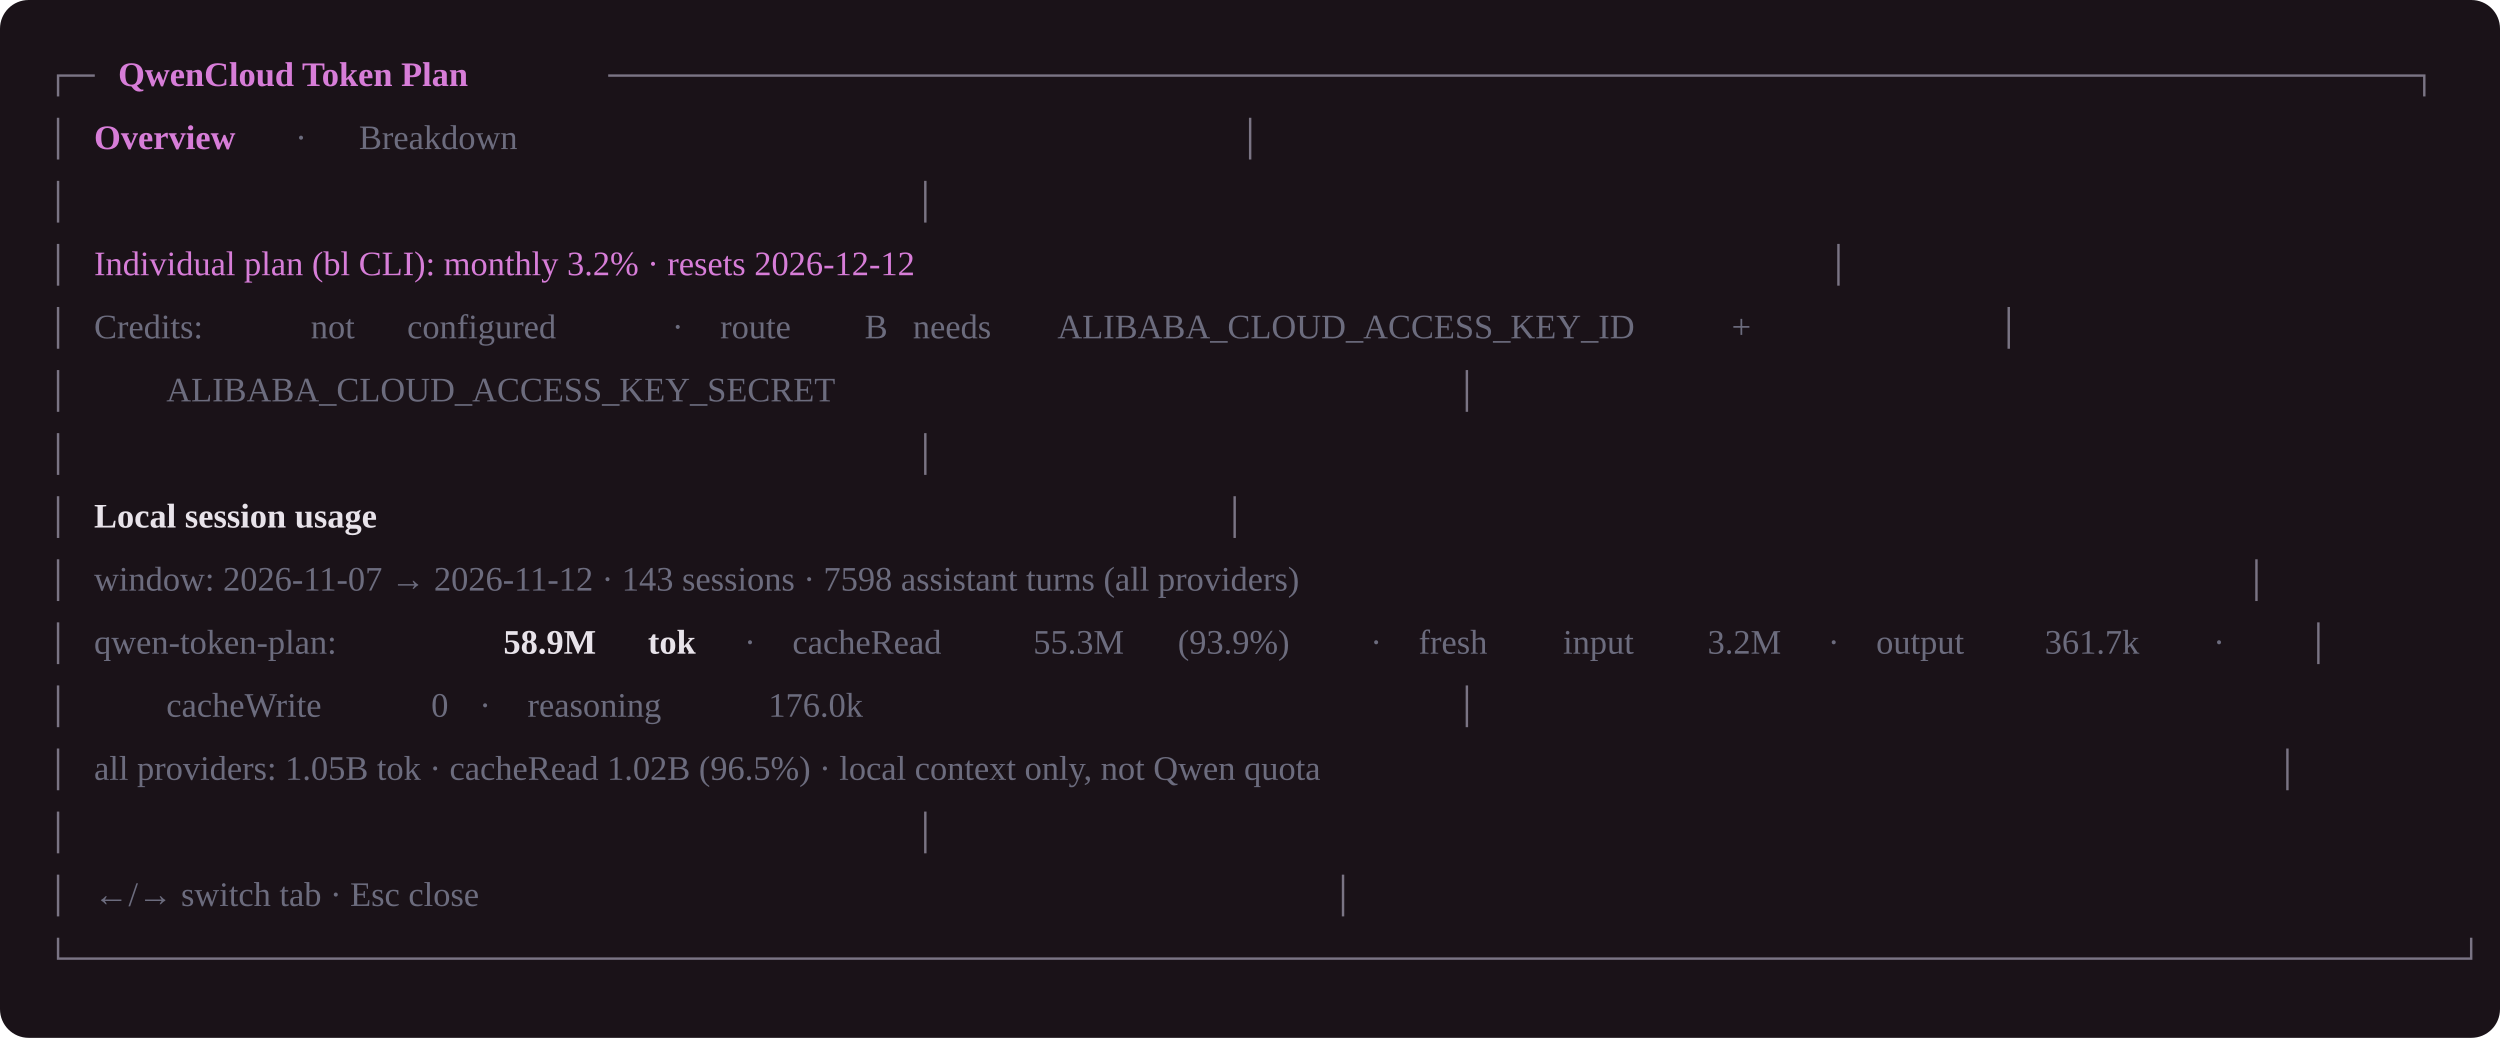
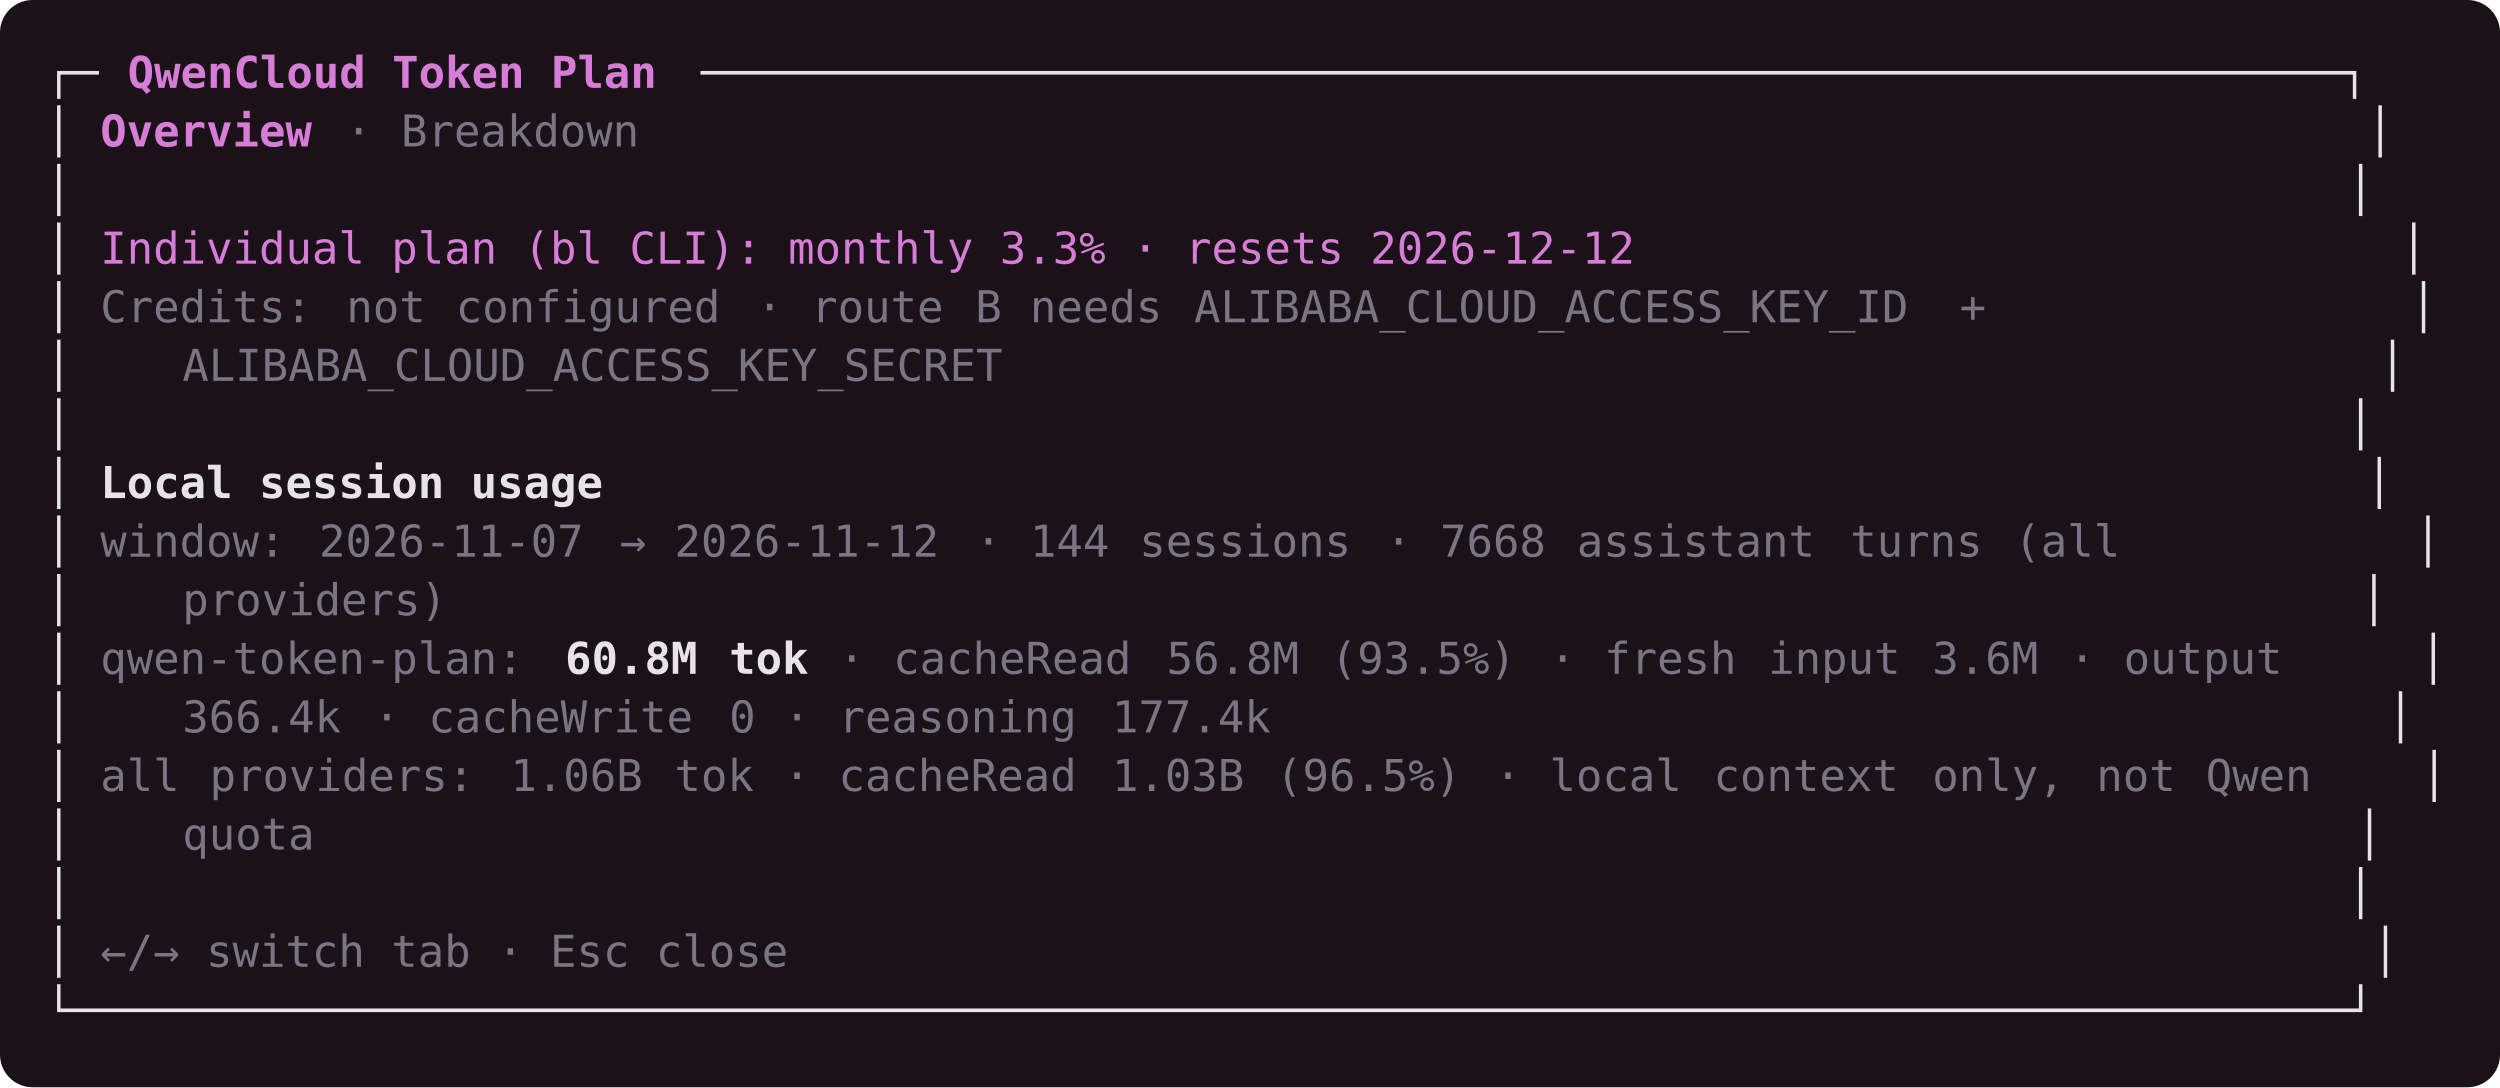
- <svg xmlns="http://www.w3.org/2000/svg" width="872" height="362" viewBox="0 0 872 362" role="img" aria-label="gentle-shell terminal showing the overview view">
+ <svg xmlns="http://www.w3.org/2000/svg" width="768" height="334" viewBox="0 0 768 334" role="img" aria-label="gentle-shell terminal: overview view of the pi-qwencloud-quota modal">
  <rect width="100%" height="100%" rx="10" fill="#1A1218" />
-   <text x="16" y="30" fill="#7a7484" xml:space="preserve">┌─ </text>
-   <text x="41.2" y="30" fill="#d77dd8" font-weight="700" xml:space="preserve">QwenCloud Token Plan</text>
-   <text x="209.2" y="30" fill="#7a7484" xml:space="preserve"> ──────────────────────────────────────────────────────────────────────────┐</text>
-   <text x="16" y="52" fill="#7a7484" xml:space="preserve">│ </text>
-   <text x="32.8" y="52" fill="#d77dd8" font-weight="700" xml:space="preserve">Overview</text>
-   <text x="100" y="52" fill="#6c6c7e" xml:space="preserve"> · </text>
-   <text x="125.2" y="52" fill="#6c6c7e" xml:space="preserve">Breakdown</text>
-   <text x="200.8" y="52" fill="#7a7484" xml:space="preserve">                                                                             │</text>
-   <text x="16" y="74" fill="#7a7484" xml:space="preserve">│                                                                                                  │</text>
-   <text x="16" y="96" fill="#7a7484" xml:space="preserve">│ </text>
-   <text x="32.8" y="96" fill="#d77dd8" xml:space="preserve">Individual plan (bl CLI): monthly 3.2% · resets 2026-12-12</text>
-   <text x="520" y="96" fill="#7a7484" xml:space="preserve">                                       │</text>
-   <text x="16" y="118" fill="#7a7484" xml:space="preserve">│ </text>
-   <text x="32.8" y="118" fill="#6c6c7e" xml:space="preserve">Credits:</text>
-   <text x="100" y="118" fill="#7a7484" xml:space="preserve"> </text>
-   <text x="108.4" y="118" fill="#6c6c7e" xml:space="preserve">not</text>
-   <text x="133.6" y="118" fill="#7a7484" xml:space="preserve"> </text>
-   <text x="142" y="118" fill="#6c6c7e" xml:space="preserve">configured</text>
-   <text x="226" y="118" fill="#7a7484" xml:space="preserve"> </text>
-   <text x="234.4" y="118" fill="#6c6c7e" xml:space="preserve">·</text>
-   <text x="242.8" y="118" fill="#7a7484" xml:space="preserve"> </text>
-   <text x="251.2" y="118" fill="#6c6c7e" xml:space="preserve">route</text>
-   <text x="293.2" y="118" fill="#7a7484" xml:space="preserve"> </text>
-   <text x="301.6" y="118" fill="#6c6c7e" xml:space="preserve">B</text>
-   <text x="310" y="118" fill="#7a7484" xml:space="preserve"> </text>
-   <text x="318.4" y="118" fill="#6c6c7e" xml:space="preserve">needs</text>
-   <text x="360.4" y="118" fill="#7a7484" xml:space="preserve"> </text>
-   <text x="368.8" y="118" fill="#6c6c7e" xml:space="preserve">ALIBABA_CLOUD_ACCESS_KEY_ID</text>
-   <text x="595.6" y="118" fill="#7a7484" xml:space="preserve"> </text>
-   <text x="604" y="118" fill="#6c6c7e" xml:space="preserve">+</text>
-   <text x="612.4" y="118" fill="#7a7484" xml:space="preserve">                            │</text>
-   <text x="16" y="140" fill="#7a7484" xml:space="preserve">│    </text>
-   <text x="58" y="140" fill="#6c6c7e" xml:space="preserve">ALIBABA_CLOUD_ACCESS_KEY_SECRET</text>
-   <text x="318.4" y="140" fill="#7a7484" xml:space="preserve">                                                               │</text>
-   <text x="16" y="162" fill="#7a7484" xml:space="preserve">│                                                                                                  │</text>
-   <text x="16" y="184" fill="#7a7484" xml:space="preserve">│ </text>
-   <text x="32.8" y="184" fill="#e8e3ea" font-weight="700" xml:space="preserve">Local session usage</text>
-   <text x="192.4" y="184" fill="#7a7484" xml:space="preserve">                                                                              │</text>
-   <text x="16" y="206" fill="#7a7484" xml:space="preserve">│ </text>
-   <text x="32.8" y="206" fill="#6c6c7e" xml:space="preserve">window: 2026-11-07 → 2026-11-12 · 143 sessions · 7598 assistant turns (all providers)</text>
-   <text x="746.8" y="206" fill="#7a7484" xml:space="preserve">            │</text>
-   <text x="16" y="228" fill="#7a7484" xml:space="preserve">│ </text>
-   <text x="32.8" y="228" fill="#6c6c7e" xml:space="preserve">qwen-token-plan:</text>
-   <text x="167.2" y="228" fill="#7a7484" xml:space="preserve"> </text>
-   <text x="175.6" y="228" fill="#e8e3ea" font-weight="700" xml:space="preserve">58.9M</text>
-   <text x="217.6" y="228" fill="#7a7484" xml:space="preserve"> </text>
-   <text x="226" y="228" fill="#e8e3ea" font-weight="700" xml:space="preserve">tok</text>
-   <text x="251.2" y="228" fill="#7a7484" xml:space="preserve"> </text>
-   <text x="259.6" y="228" fill="#6c6c7e" xml:space="preserve">·</text>
-   <text x="268" y="228" fill="#7a7484" xml:space="preserve"> </text>
-   <text x="276.4" y="228" fill="#6c6c7e" xml:space="preserve">cacheRead</text>
-   <text x="352" y="228" fill="#7a7484" xml:space="preserve"> </text>
-   <text x="360.4" y="228" fill="#6c6c7e" xml:space="preserve">55.3M</text>
-   <text x="402.4" y="228" fill="#7a7484" xml:space="preserve"> </text>
-   <text x="410.8" y="228" fill="#6c6c7e" xml:space="preserve">(93.9%)</text>
-   <text x="469.6" y="228" fill="#7a7484" xml:space="preserve"> </text>
-   <text x="478" y="228" fill="#6c6c7e" xml:space="preserve">·</text>
-   <text x="486.4" y="228" fill="#7a7484" xml:space="preserve"> </text>
-   <text x="494.8" y="228" fill="#6c6c7e" xml:space="preserve">fresh</text>
-   <text x="536.8" y="228" fill="#7a7484" xml:space="preserve"> </text>
-   <text x="545.2" y="228" fill="#6c6c7e" xml:space="preserve">input</text>
-   <text x="587.2" y="228" fill="#7a7484" xml:space="preserve"> </text>
-   <text x="595.6" y="228" fill="#6c6c7e" xml:space="preserve">3.2M</text>
-   <text x="629.2" y="228" fill="#7a7484" xml:space="preserve"> </text>
-   <text x="637.6" y="228" fill="#6c6c7e" xml:space="preserve">·</text>
-   <text x="646" y="228" fill="#7a7484" xml:space="preserve"> </text>
-   <text x="654.4" y="228" fill="#6c6c7e" xml:space="preserve">output</text>
-   <text x="704.8" y="228" fill="#7a7484" xml:space="preserve"> </text>
-   <text x="713.2" y="228" fill="#6c6c7e" xml:space="preserve">361.7k</text>
-   <text x="763.6" y="228" fill="#7a7484" xml:space="preserve"> </text>
-   <text x="772" y="228" fill="#6c6c7e" xml:space="preserve">·</text>
-   <text x="780.4" y="228" fill="#7a7484" xml:space="preserve">        │</text>
-   <text x="16" y="250" fill="#7a7484" xml:space="preserve">│    </text>
-   <text x="58" y="250" fill="#6c6c7e" xml:space="preserve">cacheWrite</text>
-   <text x="142" y="250" fill="#7a7484" xml:space="preserve"> </text>
-   <text x="150.4" y="250" fill="#6c6c7e" xml:space="preserve">0</text>
-   <text x="158.8" y="250" fill="#7a7484" xml:space="preserve"> </text>
-   <text x="167.2" y="250" fill="#6c6c7e" xml:space="preserve">·</text>
-   <text x="175.6" y="250" fill="#7a7484" xml:space="preserve"> </text>
-   <text x="184" y="250" fill="#6c6c7e" xml:space="preserve">reasoning</text>
-   <text x="259.6" y="250" fill="#7a7484" xml:space="preserve"> </text>
-   <text x="268" y="250" fill="#6c6c7e" xml:space="preserve">176.0k</text>
-   <text x="318.4" y="250" fill="#7a7484" xml:space="preserve">                                                               │</text>
-   <text x="16" y="272" fill="#7a7484" xml:space="preserve">│ </text>
-   <text x="32.8" y="272" fill="#6c6c7e" xml:space="preserve">all providers: 1.05B tok · cacheRead 1.02B (96.5%) · local context only, not Qwen quota</text>
-   <text x="763.6" y="272" fill="#7a7484" xml:space="preserve">          │</text>
-   <text x="16" y="294" fill="#7a7484" xml:space="preserve">│                                                                                                  │</text>
-   <text x="16" y="316" fill="#7a7484" xml:space="preserve">│ </text>
-   <text x="32.8" y="316" fill="#6c6c7e" xml:space="preserve">←/→ switch tab · Esc close</text>
-   <text x="251.2" y="316" fill="#7a7484" xml:space="preserve">                                                                       │</text>
-   <text x="16" y="338" fill="#7a7484" xml:space="preserve">└──────────────────────────────────────────────────────────────────────────────────────────────────┘</text>
+   <text x="14.0" y="27" font-family="ui-monospace,'Cascadia Mono','Fira Code',Consolas,monospace" font-size="13.5" fill="#e8e3ea" xml:space="preserve">┌─ </text>
+   <text x="39.2" y="27" font-family="ui-monospace,'Cascadia Mono','Fira Code',Consolas,monospace" font-size="13.5" fill="rgb(215,125,216)" font-weight="700" xml:space="preserve">QwenCloud Token Plan</text>
+   <text x="207.2" y="27" font-family="ui-monospace,'Cascadia Mono','Fira Code',Consolas,monospace" font-size="13.5" fill="#e8e3ea" xml:space="preserve"> ──────────────────────────────────────────────────────────────┐</text>
+   <text x="14.0" y="45" font-family="ui-monospace,'Cascadia Mono','Fira Code',Consolas,monospace" font-size="13.5" fill="#e8e3ea" xml:space="preserve">│ </text>
+   <text x="30.8" y="45" font-family="ui-monospace,'Cascadia Mono','Fira Code',Consolas,monospace" font-size="13.5" fill="rgb(215,125,216)" font-weight="700" xml:space="preserve">Overview</text>
+   <text x="98.0" y="45" font-family="ui-monospace,'Cascadia Mono','Fira Code',Consolas,monospace" font-size="13.5" fill="rgb(122,116,132)" xml:space="preserve"> · </text>
+   <text x="123.2" y="45" font-family="ui-monospace,'Cascadia Mono','Fira Code',Consolas,monospace" font-size="13.5" fill="rgb(122,116,132)" xml:space="preserve">Breakdown</text>
+   <text x="198.8" y="45" font-family="ui-monospace,'Cascadia Mono','Fira Code',Consolas,monospace" font-size="13.5" fill="#e8e3ea" xml:space="preserve">                                                                 │</text>
+   <text x="14.0" y="63" font-family="ui-monospace,'Cascadia Mono','Fira Code',Consolas,monospace" font-size="13.5" fill="#e8e3ea" xml:space="preserve">│                                                                                      │</text>
+   <text x="14.0" y="81" font-family="ui-monospace,'Cascadia Mono','Fira Code',Consolas,monospace" font-size="13.5" fill="#e8e3ea" xml:space="preserve">│ </text>
+   <text x="30.8" y="81" font-family="ui-monospace,'Cascadia Mono','Fira Code',Consolas,monospace" font-size="13.5" fill="rgb(215,125,216)" xml:space="preserve">Individual plan (bl CLI): monthly 3.3% · resets 2026-12-12</text>
+   <text x="518.0" y="81" font-family="ui-monospace,'Cascadia Mono','Fira Code',Consolas,monospace" font-size="13.5" fill="#e8e3ea" xml:space="preserve">                           │</text>
+   <text x="14.0" y="99" font-family="ui-monospace,'Cascadia Mono','Fira Code',Consolas,monospace" font-size="13.5" fill="#e8e3ea" xml:space="preserve">│ </text>
+   <text x="30.8" y="99" font-family="ui-monospace,'Cascadia Mono','Fira Code',Consolas,monospace" font-size="13.5" fill="rgb(122,116,132)" xml:space="preserve">Credits:</text>
+   <text x="98.0" y="99" font-family="ui-monospace,'Cascadia Mono','Fira Code',Consolas,monospace" font-size="13.5" fill="#e8e3ea" xml:space="preserve"> </text>
+   <text x="106.4" y="99" font-family="ui-monospace,'Cascadia Mono','Fira Code',Consolas,monospace" font-size="13.5" fill="rgb(122,116,132)" xml:space="preserve">not</text>
+   <text x="131.6" y="99" font-family="ui-monospace,'Cascadia Mono','Fira Code',Consolas,monospace" font-size="13.5" fill="#e8e3ea" xml:space="preserve"> </text>
+   <text x="140.0" y="99" font-family="ui-monospace,'Cascadia Mono','Fira Code',Consolas,monospace" font-size="13.5" fill="rgb(122,116,132)" xml:space="preserve">configured</text>
+   <text x="224.0" y="99" font-family="ui-monospace,'Cascadia Mono','Fira Code',Consolas,monospace" font-size="13.5" fill="#e8e3ea" xml:space="preserve"> </text>
+   <text x="232.4" y="99" font-family="ui-monospace,'Cascadia Mono','Fira Code',Consolas,monospace" font-size="13.5" fill="rgb(122,116,132)" xml:space="preserve">·</text>
+   <text x="240.8" y="99" font-family="ui-monospace,'Cascadia Mono','Fira Code',Consolas,monospace" font-size="13.5" fill="#e8e3ea" xml:space="preserve"> </text>
+   <text x="249.2" y="99" font-family="ui-monospace,'Cascadia Mono','Fira Code',Consolas,monospace" font-size="13.5" fill="rgb(122,116,132)" xml:space="preserve">route</text>
+   <text x="291.2" y="99" font-family="ui-monospace,'Cascadia Mono','Fira Code',Consolas,monospace" font-size="13.5" fill="#e8e3ea" xml:space="preserve"> </text>
+   <text x="299.6" y="99" font-family="ui-monospace,'Cascadia Mono','Fira Code',Consolas,monospace" font-size="13.5" fill="rgb(122,116,132)" xml:space="preserve">B</text>
+   <text x="308.0" y="99" font-family="ui-monospace,'Cascadia Mono','Fira Code',Consolas,monospace" font-size="13.5" fill="#e8e3ea" xml:space="preserve"> </text>
+   <text x="316.4" y="99" font-family="ui-monospace,'Cascadia Mono','Fira Code',Consolas,monospace" font-size="13.5" fill="rgb(122,116,132)" xml:space="preserve">needs</text>
+   <text x="358.4" y="99" font-family="ui-monospace,'Cascadia Mono','Fira Code',Consolas,monospace" font-size="13.5" fill="#e8e3ea" xml:space="preserve"> </text>
+   <text x="366.8" y="99" font-family="ui-monospace,'Cascadia Mono','Fira Code',Consolas,monospace" font-size="13.5" fill="rgb(122,116,132)" xml:space="preserve">ALIBABA_CLOUD_ACCESS_KEY_ID</text>
+   <text x="593.6" y="99" font-family="ui-monospace,'Cascadia Mono','Fira Code',Consolas,monospace" font-size="13.5" fill="#e8e3ea" xml:space="preserve"> </text>
+   <text x="602.0" y="99" font-family="ui-monospace,'Cascadia Mono','Fira Code',Consolas,monospace" font-size="13.5" fill="rgb(122,116,132)" xml:space="preserve">+</text>
+   <text x="610.4" y="99" font-family="ui-monospace,'Cascadia Mono','Fira Code',Consolas,monospace" font-size="13.5" fill="#e8e3ea" xml:space="preserve">                │</text>
+   <text x="14.0" y="117" font-family="ui-monospace,'Cascadia Mono','Fira Code',Consolas,monospace" font-size="13.5" fill="#e8e3ea" xml:space="preserve">│    </text>
+   <text x="56.0" y="117" font-family="ui-monospace,'Cascadia Mono','Fira Code',Consolas,monospace" font-size="13.5" fill="rgb(122,116,132)" xml:space="preserve">ALIBABA_CLOUD_ACCESS_KEY_SECRET</text>
+   <text x="316.4" y="117" font-family="ui-monospace,'Cascadia Mono','Fira Code',Consolas,monospace" font-size="13.5" fill="#e8e3ea" xml:space="preserve">                                                   │</text>
+   <text x="14.0" y="135" font-family="ui-monospace,'Cascadia Mono','Fira Code',Consolas,monospace" font-size="13.5" fill="#e8e3ea" xml:space="preserve">│                                                                                      │</text>
+   <text x="14.0" y="153" font-family="ui-monospace,'Cascadia Mono','Fira Code',Consolas,monospace" font-size="13.5" fill="#e8e3ea" xml:space="preserve">│ </text>
+   <text x="30.8" y="153" font-family="ui-monospace,'Cascadia Mono','Fira Code',Consolas,monospace" font-size="13.5" fill="#e8e3ea" font-weight="700" xml:space="preserve">Local session usage</text>
+   <text x="190.4" y="153" font-family="ui-monospace,'Cascadia Mono','Fira Code',Consolas,monospace" font-size="13.5" fill="#e8e3ea" xml:space="preserve">                                                                  │</text>
+   <text x="14.0" y="171" font-family="ui-monospace,'Cascadia Mono','Fira Code',Consolas,monospace" font-size="13.5" fill="#e8e3ea" xml:space="preserve">│ </text>
+   <text x="30.8" y="171" font-family="ui-monospace,'Cascadia Mono','Fira Code',Consolas,monospace" font-size="13.5" fill="rgb(122,116,132)" xml:space="preserve">window:</text>
+   <text x="89.6" y="171" font-family="ui-monospace,'Cascadia Mono','Fira Code',Consolas,monospace" font-size="13.5" fill="#e8e3ea" xml:space="preserve"> </text>
+   <text x="98.0" y="171" font-family="ui-monospace,'Cascadia Mono','Fira Code',Consolas,monospace" font-size="13.5" fill="rgb(122,116,132)" xml:space="preserve">2026-11-07</text>
+   <text x="182.0" y="171" font-family="ui-monospace,'Cascadia Mono','Fira Code',Consolas,monospace" font-size="13.5" fill="#e8e3ea" xml:space="preserve"> </text>
+   <text x="190.4" y="171" font-family="ui-monospace,'Cascadia Mono','Fira Code',Consolas,monospace" font-size="13.5" fill="rgb(122,116,132)" xml:space="preserve">→</text>
+   <text x="198.8" y="171" font-family="ui-monospace,'Cascadia Mono','Fira Code',Consolas,monospace" font-size="13.5" fill="#e8e3ea" xml:space="preserve"> </text>
+   <text x="207.2" y="171" font-family="ui-monospace,'Cascadia Mono','Fira Code',Consolas,monospace" font-size="13.5" fill="rgb(122,116,132)" xml:space="preserve">2026-11-12</text>
+   <text x="291.2" y="171" font-family="ui-monospace,'Cascadia Mono','Fira Code',Consolas,monospace" font-size="13.5" fill="#e8e3ea" xml:space="preserve"> </text>
+   <text x="299.6" y="171" font-family="ui-monospace,'Cascadia Mono','Fira Code',Consolas,monospace" font-size="13.5" fill="rgb(122,116,132)" xml:space="preserve">·</text>
+   <text x="308.0" y="171" font-family="ui-monospace,'Cascadia Mono','Fira Code',Consolas,monospace" font-size="13.5" fill="#e8e3ea" xml:space="preserve"> </text>
+   <text x="316.4" y="171" font-family="ui-monospace,'Cascadia Mono','Fira Code',Consolas,monospace" font-size="13.5" fill="rgb(122,116,132)" xml:space="preserve">144</text>
+   <text x="341.6" y="171" font-family="ui-monospace,'Cascadia Mono','Fira Code',Consolas,monospace" font-size="13.5" fill="#e8e3ea" xml:space="preserve"> </text>
+   <text x="350.0" y="171" font-family="ui-monospace,'Cascadia Mono','Fira Code',Consolas,monospace" font-size="13.5" fill="rgb(122,116,132)" xml:space="preserve">sessions</text>
+   <text x="417.2" y="171" font-family="ui-monospace,'Cascadia Mono','Fira Code',Consolas,monospace" font-size="13.5" fill="#e8e3ea" xml:space="preserve"> </text>
+   <text x="425.6" y="171" font-family="ui-monospace,'Cascadia Mono','Fira Code',Consolas,monospace" font-size="13.5" fill="rgb(122,116,132)" xml:space="preserve">·</text>
+   <text x="434.0" y="171" font-family="ui-monospace,'Cascadia Mono','Fira Code',Consolas,monospace" font-size="13.5" fill="#e8e3ea" xml:space="preserve"> </text>
+   <text x="442.4" y="171" font-family="ui-monospace,'Cascadia Mono','Fira Code',Consolas,monospace" font-size="13.5" fill="rgb(122,116,132)" xml:space="preserve">7668</text>
+   <text x="476.0" y="171" font-family="ui-monospace,'Cascadia Mono','Fira Code',Consolas,monospace" font-size="13.5" fill="#e8e3ea" xml:space="preserve"> </text>
+   <text x="484.4" y="171" font-family="ui-monospace,'Cascadia Mono','Fira Code',Consolas,monospace" font-size="13.5" fill="rgb(122,116,132)" xml:space="preserve">assistant</text>
+   <text x="560.0" y="171" font-family="ui-monospace,'Cascadia Mono','Fira Code',Consolas,monospace" font-size="13.5" fill="#e8e3ea" xml:space="preserve"> </text>
+   <text x="568.4" y="171" font-family="ui-monospace,'Cascadia Mono','Fira Code',Consolas,monospace" font-size="13.5" fill="rgb(122,116,132)" xml:space="preserve">turns</text>
+   <text x="610.4" y="171" font-family="ui-monospace,'Cascadia Mono','Fira Code',Consolas,monospace" font-size="13.5" fill="#e8e3ea" xml:space="preserve"> </text>
+   <text x="618.8" y="171" font-family="ui-monospace,'Cascadia Mono','Fira Code',Consolas,monospace" font-size="13.5" fill="rgb(122,116,132)" xml:space="preserve">(all</text>
+   <text x="652.4" y="171" font-family="ui-monospace,'Cascadia Mono','Fira Code',Consolas,monospace" font-size="13.5" fill="#e8e3ea" xml:space="preserve">           │</text>
+   <text x="14.0" y="189" font-family="ui-monospace,'Cascadia Mono','Fira Code',Consolas,monospace" font-size="13.5" fill="#e8e3ea" xml:space="preserve">│    </text>
+   <text x="56.0" y="189" font-family="ui-monospace,'Cascadia Mono','Fira Code',Consolas,monospace" font-size="13.5" fill="rgb(122,116,132)" xml:space="preserve">providers)</text>
+   <text x="140.0" y="189" font-family="ui-monospace,'Cascadia Mono','Fira Code',Consolas,monospace" font-size="13.5" fill="#e8e3ea" xml:space="preserve">                                                                        │</text>
+   <text x="14.0" y="207" font-family="ui-monospace,'Cascadia Mono','Fira Code',Consolas,monospace" font-size="13.5" fill="#e8e3ea" xml:space="preserve">│ </text>
+   <text x="30.8" y="207" font-family="ui-monospace,'Cascadia Mono','Fira Code',Consolas,monospace" font-size="13.5" fill="rgb(122,116,132)" xml:space="preserve">qwen-token-plan:</text>
+   <text x="165.2" y="207" font-family="ui-monospace,'Cascadia Mono','Fira Code',Consolas,monospace" font-size="13.5" fill="#e8e3ea" xml:space="preserve"> </text>
+   <text x="173.6" y="207" font-family="ui-monospace,'Cascadia Mono','Fira Code',Consolas,monospace" font-size="13.5" fill="#e8e3ea" font-weight="700" xml:space="preserve">60.8M</text>
+   <text x="215.6" y="207" font-family="ui-monospace,'Cascadia Mono','Fira Code',Consolas,monospace" font-size="13.5" fill="#e8e3ea" xml:space="preserve"> </text>
+   <text x="224.0" y="207" font-family="ui-monospace,'Cascadia Mono','Fira Code',Consolas,monospace" font-size="13.5" fill="#e8e3ea" font-weight="700" xml:space="preserve">tok</text>
+   <text x="249.2" y="207" font-family="ui-monospace,'Cascadia Mono','Fira Code',Consolas,monospace" font-size="13.5" fill="#e8e3ea" xml:space="preserve"> </text>
+   <text x="257.6" y="207" font-family="ui-monospace,'Cascadia Mono','Fira Code',Consolas,monospace" font-size="13.5" fill="rgb(122,116,132)" xml:space="preserve">·</text>
+   <text x="266.0" y="207" font-family="ui-monospace,'Cascadia Mono','Fira Code',Consolas,monospace" font-size="13.5" fill="#e8e3ea" xml:space="preserve"> </text>
+   <text x="274.4" y="207" font-family="ui-monospace,'Cascadia Mono','Fira Code',Consolas,monospace" font-size="13.5" fill="rgb(122,116,132)" xml:space="preserve">cacheRead</text>
+   <text x="350.0" y="207" font-family="ui-monospace,'Cascadia Mono','Fira Code',Consolas,monospace" font-size="13.5" fill="#e8e3ea" xml:space="preserve"> </text>
+   <text x="358.4" y="207" font-family="ui-monospace,'Cascadia Mono','Fira Code',Consolas,monospace" font-size="13.5" fill="rgb(122,116,132)" xml:space="preserve">56.8M</text>
+   <text x="400.4" y="207" font-family="ui-monospace,'Cascadia Mono','Fira Code',Consolas,monospace" font-size="13.5" fill="#e8e3ea" xml:space="preserve"> </text>
+   <text x="408.8" y="207" font-family="ui-monospace,'Cascadia Mono','Fira Code',Consolas,monospace" font-size="13.5" fill="rgb(122,116,132)" xml:space="preserve">(93.5%)</text>
+   <text x="467.6" y="207" font-family="ui-monospace,'Cascadia Mono','Fira Code',Consolas,monospace" font-size="13.5" fill="#e8e3ea" xml:space="preserve"> </text>
+   <text x="476.0" y="207" font-family="ui-monospace,'Cascadia Mono','Fira Code',Consolas,monospace" font-size="13.5" fill="rgb(122,116,132)" xml:space="preserve">·</text>
+   <text x="484.4" y="207" font-family="ui-monospace,'Cascadia Mono','Fira Code',Consolas,monospace" font-size="13.5" fill="#e8e3ea" xml:space="preserve"> </text>
+   <text x="492.8" y="207" font-family="ui-monospace,'Cascadia Mono','Fira Code',Consolas,monospace" font-size="13.5" fill="rgb(122,116,132)" xml:space="preserve">fresh</text>
+   <text x="534.8" y="207" font-family="ui-monospace,'Cascadia Mono','Fira Code',Consolas,monospace" font-size="13.5" fill="#e8e3ea" xml:space="preserve"> </text>
+   <text x="543.2" y="207" font-family="ui-monospace,'Cascadia Mono','Fira Code',Consolas,monospace" font-size="13.5" fill="rgb(122,116,132)" xml:space="preserve">input</text>
+   <text x="585.2" y="207" font-family="ui-monospace,'Cascadia Mono','Fira Code',Consolas,monospace" font-size="13.5" fill="#e8e3ea" xml:space="preserve"> </text>
+   <text x="593.6" y="207" font-family="ui-monospace,'Cascadia Mono','Fira Code',Consolas,monospace" font-size="13.5" fill="rgb(122,116,132)" xml:space="preserve">3.6M</text>
+   <text x="627.2" y="207" font-family="ui-monospace,'Cascadia Mono','Fira Code',Consolas,monospace" font-size="13.5" fill="#e8e3ea" xml:space="preserve"> </text>
+   <text x="635.6" y="207" font-family="ui-monospace,'Cascadia Mono','Fira Code',Consolas,monospace" font-size="13.5" fill="rgb(122,116,132)" xml:space="preserve">·</text>
+   <text x="644.0" y="207" font-family="ui-monospace,'Cascadia Mono','Fira Code',Consolas,monospace" font-size="13.5" fill="#e8e3ea" xml:space="preserve"> </text>
+   <text x="652.4" y="207" font-family="ui-monospace,'Cascadia Mono','Fira Code',Consolas,monospace" font-size="13.5" fill="rgb(122,116,132)" xml:space="preserve">output</text>
+   <text x="702.8" y="207" font-family="ui-monospace,'Cascadia Mono','Fira Code',Consolas,monospace" font-size="13.5" fill="#e8e3ea" xml:space="preserve">     │</text>
+   <text x="14.0" y="225" font-family="ui-monospace,'Cascadia Mono','Fira Code',Consolas,monospace" font-size="13.5" fill="#e8e3ea" xml:space="preserve">│    </text>
+   <text x="56.0" y="225" font-family="ui-monospace,'Cascadia Mono','Fira Code',Consolas,monospace" font-size="13.5" fill="rgb(122,116,132)" xml:space="preserve">366.4k</text>
+   <text x="106.4" y="225" font-family="ui-monospace,'Cascadia Mono','Fira Code',Consolas,monospace" font-size="13.5" fill="#e8e3ea" xml:space="preserve"> </text>
+   <text x="114.8" y="225" font-family="ui-monospace,'Cascadia Mono','Fira Code',Consolas,monospace" font-size="13.5" fill="rgb(122,116,132)" xml:space="preserve">·</text>
+   <text x="123.2" y="225" font-family="ui-monospace,'Cascadia Mono','Fira Code',Consolas,monospace" font-size="13.5" fill="#e8e3ea" xml:space="preserve"> </text>
+   <text x="131.6" y="225" font-family="ui-monospace,'Cascadia Mono','Fira Code',Consolas,monospace" font-size="13.5" fill="rgb(122,116,132)" xml:space="preserve">cacheWrite</text>
+   <text x="215.6" y="225" font-family="ui-monospace,'Cascadia Mono','Fira Code',Consolas,monospace" font-size="13.5" fill="#e8e3ea" xml:space="preserve"> </text>
+   <text x="224.0" y="225" font-family="ui-monospace,'Cascadia Mono','Fira Code',Consolas,monospace" font-size="13.5" fill="rgb(122,116,132)" xml:space="preserve">0</text>
+   <text x="232.4" y="225" font-family="ui-monospace,'Cascadia Mono','Fira Code',Consolas,monospace" font-size="13.5" fill="#e8e3ea" xml:space="preserve"> </text>
+   <text x="240.8" y="225" font-family="ui-monospace,'Cascadia Mono','Fira Code',Consolas,monospace" font-size="13.5" fill="rgb(122,116,132)" xml:space="preserve">·</text>
+   <text x="249.2" y="225" font-family="ui-monospace,'Cascadia Mono','Fira Code',Consolas,monospace" font-size="13.5" fill="#e8e3ea" xml:space="preserve"> </text>
+   <text x="257.6" y="225" font-family="ui-monospace,'Cascadia Mono','Fira Code',Consolas,monospace" font-size="13.5" fill="rgb(122,116,132)" xml:space="preserve">reasoning</text>
+   <text x="333.2" y="225" font-family="ui-monospace,'Cascadia Mono','Fira Code',Consolas,monospace" font-size="13.5" fill="#e8e3ea" xml:space="preserve"> </text>
+   <text x="341.6" y="225" font-family="ui-monospace,'Cascadia Mono','Fira Code',Consolas,monospace" font-size="13.5" fill="rgb(122,116,132)" xml:space="preserve">177.4k</text>
+   <text x="392.0" y="225" font-family="ui-monospace,'Cascadia Mono','Fira Code',Consolas,monospace" font-size="13.5" fill="#e8e3ea" xml:space="preserve">                                          │</text>
+   <text x="14.0" y="243" font-family="ui-monospace,'Cascadia Mono','Fira Code',Consolas,monospace" font-size="13.5" fill="#e8e3ea" xml:space="preserve">│ </text>
+   <text x="30.8" y="243" font-family="ui-monospace,'Cascadia Mono','Fira Code',Consolas,monospace" font-size="13.5" fill="rgb(122,116,132)" xml:space="preserve">all</text>
+   <text x="56.0" y="243" font-family="ui-monospace,'Cascadia Mono','Fira Code',Consolas,monospace" font-size="13.5" fill="#e8e3ea" xml:space="preserve"> </text>
+   <text x="64.4" y="243" font-family="ui-monospace,'Cascadia Mono','Fira Code',Consolas,monospace" font-size="13.5" fill="rgb(122,116,132)" xml:space="preserve">providers:</text>
+   <text x="148.4" y="243" font-family="ui-monospace,'Cascadia Mono','Fira Code',Consolas,monospace" font-size="13.5" fill="#e8e3ea" xml:space="preserve"> </text>
+   <text x="156.8" y="243" font-family="ui-monospace,'Cascadia Mono','Fira Code',Consolas,monospace" font-size="13.5" fill="rgb(122,116,132)" xml:space="preserve">1.06B</text>
+   <text x="198.8" y="243" font-family="ui-monospace,'Cascadia Mono','Fira Code',Consolas,monospace" font-size="13.5" fill="#e8e3ea" xml:space="preserve"> </text>
+   <text x="207.2" y="243" font-family="ui-monospace,'Cascadia Mono','Fira Code',Consolas,monospace" font-size="13.5" fill="rgb(122,116,132)" xml:space="preserve">tok</text>
+   <text x="232.4" y="243" font-family="ui-monospace,'Cascadia Mono','Fira Code',Consolas,monospace" font-size="13.5" fill="#e8e3ea" xml:space="preserve"> </text>
+   <text x="240.8" y="243" font-family="ui-monospace,'Cascadia Mono','Fira Code',Consolas,monospace" font-size="13.5" fill="rgb(122,116,132)" xml:space="preserve">·</text>
+   <text x="249.2" y="243" font-family="ui-monospace,'Cascadia Mono','Fira Code',Consolas,monospace" font-size="13.5" fill="#e8e3ea" xml:space="preserve"> </text>
+   <text x="257.6" y="243" font-family="ui-monospace,'Cascadia Mono','Fira Code',Consolas,monospace" font-size="13.5" fill="rgb(122,116,132)" xml:space="preserve">cacheRead</text>
+   <text x="333.2" y="243" font-family="ui-monospace,'Cascadia Mono','Fira Code',Consolas,monospace" font-size="13.5" fill="#e8e3ea" xml:space="preserve"> </text>
+   <text x="341.6" y="243" font-family="ui-monospace,'Cascadia Mono','Fira Code',Consolas,monospace" font-size="13.5" fill="rgb(122,116,132)" xml:space="preserve">1.03B</text>
+   <text x="383.6" y="243" font-family="ui-monospace,'Cascadia Mono','Fira Code',Consolas,monospace" font-size="13.5" fill="#e8e3ea" xml:space="preserve"> </text>
+   <text x="392.0" y="243" font-family="ui-monospace,'Cascadia Mono','Fira Code',Consolas,monospace" font-size="13.5" fill="rgb(122,116,132)" xml:space="preserve">(96.5%)</text>
+   <text x="450.8" y="243" font-family="ui-monospace,'Cascadia Mono','Fira Code',Consolas,monospace" font-size="13.5" fill="#e8e3ea" xml:space="preserve"> </text>
+   <text x="459.2" y="243" font-family="ui-monospace,'Cascadia Mono','Fira Code',Consolas,monospace" font-size="13.5" fill="rgb(122,116,132)" xml:space="preserve">·</text>
+   <text x="467.6" y="243" font-family="ui-monospace,'Cascadia Mono','Fira Code',Consolas,monospace" font-size="13.5" fill="#e8e3ea" xml:space="preserve"> </text>
+   <text x="476.0" y="243" font-family="ui-monospace,'Cascadia Mono','Fira Code',Consolas,monospace" font-size="13.5" fill="rgb(122,116,132)" xml:space="preserve">local</text>
+   <text x="518.0" y="243" font-family="ui-monospace,'Cascadia Mono','Fira Code',Consolas,monospace" font-size="13.5" fill="#e8e3ea" xml:space="preserve"> </text>
+   <text x="526.4" y="243" font-family="ui-monospace,'Cascadia Mono','Fira Code',Consolas,monospace" font-size="13.5" fill="rgb(122,116,132)" xml:space="preserve">context</text>
+   <text x="585.2" y="243" font-family="ui-monospace,'Cascadia Mono','Fira Code',Consolas,monospace" font-size="13.5" fill="#e8e3ea" xml:space="preserve"> </text>
+   <text x="593.6" y="243" font-family="ui-monospace,'Cascadia Mono','Fira Code',Consolas,monospace" font-size="13.5" fill="rgb(122,116,132)" xml:space="preserve">only,</text>
+   <text x="635.6" y="243" font-family="ui-monospace,'Cascadia Mono','Fira Code',Consolas,monospace" font-size="13.5" fill="#e8e3ea" xml:space="preserve"> </text>
+   <text x="644.0" y="243" font-family="ui-monospace,'Cascadia Mono','Fira Code',Consolas,monospace" font-size="13.5" fill="rgb(122,116,132)" xml:space="preserve">not</text>
+   <text x="669.2" y="243" font-family="ui-monospace,'Cascadia Mono','Fira Code',Consolas,monospace" font-size="13.5" fill="#e8e3ea" xml:space="preserve"> </text>
+   <text x="677.6" y="243" font-family="ui-monospace,'Cascadia Mono','Fira Code',Consolas,monospace" font-size="13.5" fill="rgb(122,116,132)" xml:space="preserve">Qwen</text>
+   <text x="711.2" y="243" font-family="ui-monospace,'Cascadia Mono','Fira Code',Consolas,monospace" font-size="13.5" fill="#e8e3ea" xml:space="preserve">    │</text>
+   <text x="14.0" y="261" font-family="ui-monospace,'Cascadia Mono','Fira Code',Consolas,monospace" font-size="13.5" fill="#e8e3ea" xml:space="preserve">│    </text>
+   <text x="56.0" y="261" font-family="ui-monospace,'Cascadia Mono','Fira Code',Consolas,monospace" font-size="13.5" fill="rgb(122,116,132)" xml:space="preserve">quota</text>
+   <text x="98.0" y="261" font-family="ui-monospace,'Cascadia Mono','Fira Code',Consolas,monospace" font-size="13.5" fill="#e8e3ea" xml:space="preserve">                                                                             │</text>
+   <text x="14.0" y="279" font-family="ui-monospace,'Cascadia Mono','Fira Code',Consolas,monospace" font-size="13.5" fill="#e8e3ea" xml:space="preserve">│                                                                                      │</text>
+   <text x="14.0" y="297" font-family="ui-monospace,'Cascadia Mono','Fira Code',Consolas,monospace" font-size="13.5" fill="#e8e3ea" xml:space="preserve">│ </text>
+   <text x="30.8" y="297" font-family="ui-monospace,'Cascadia Mono','Fira Code',Consolas,monospace" font-size="13.5" fill="rgb(122,116,132)" xml:space="preserve">←/→ switch tab · Esc close</text>
+   <text x="249.2" y="297" font-family="ui-monospace,'Cascadia Mono','Fira Code',Consolas,monospace" font-size="13.5" fill="#e8e3ea" xml:space="preserve">                                                           │</text>
+   <text x="14.0" y="315" font-family="ui-monospace,'Cascadia Mono','Fira Code',Consolas,monospace" font-size="13.5" fill="#e8e3ea" xml:space="preserve">└──────────────────────────────────────────────────────────────────────────────────────┘</text>
</svg>
